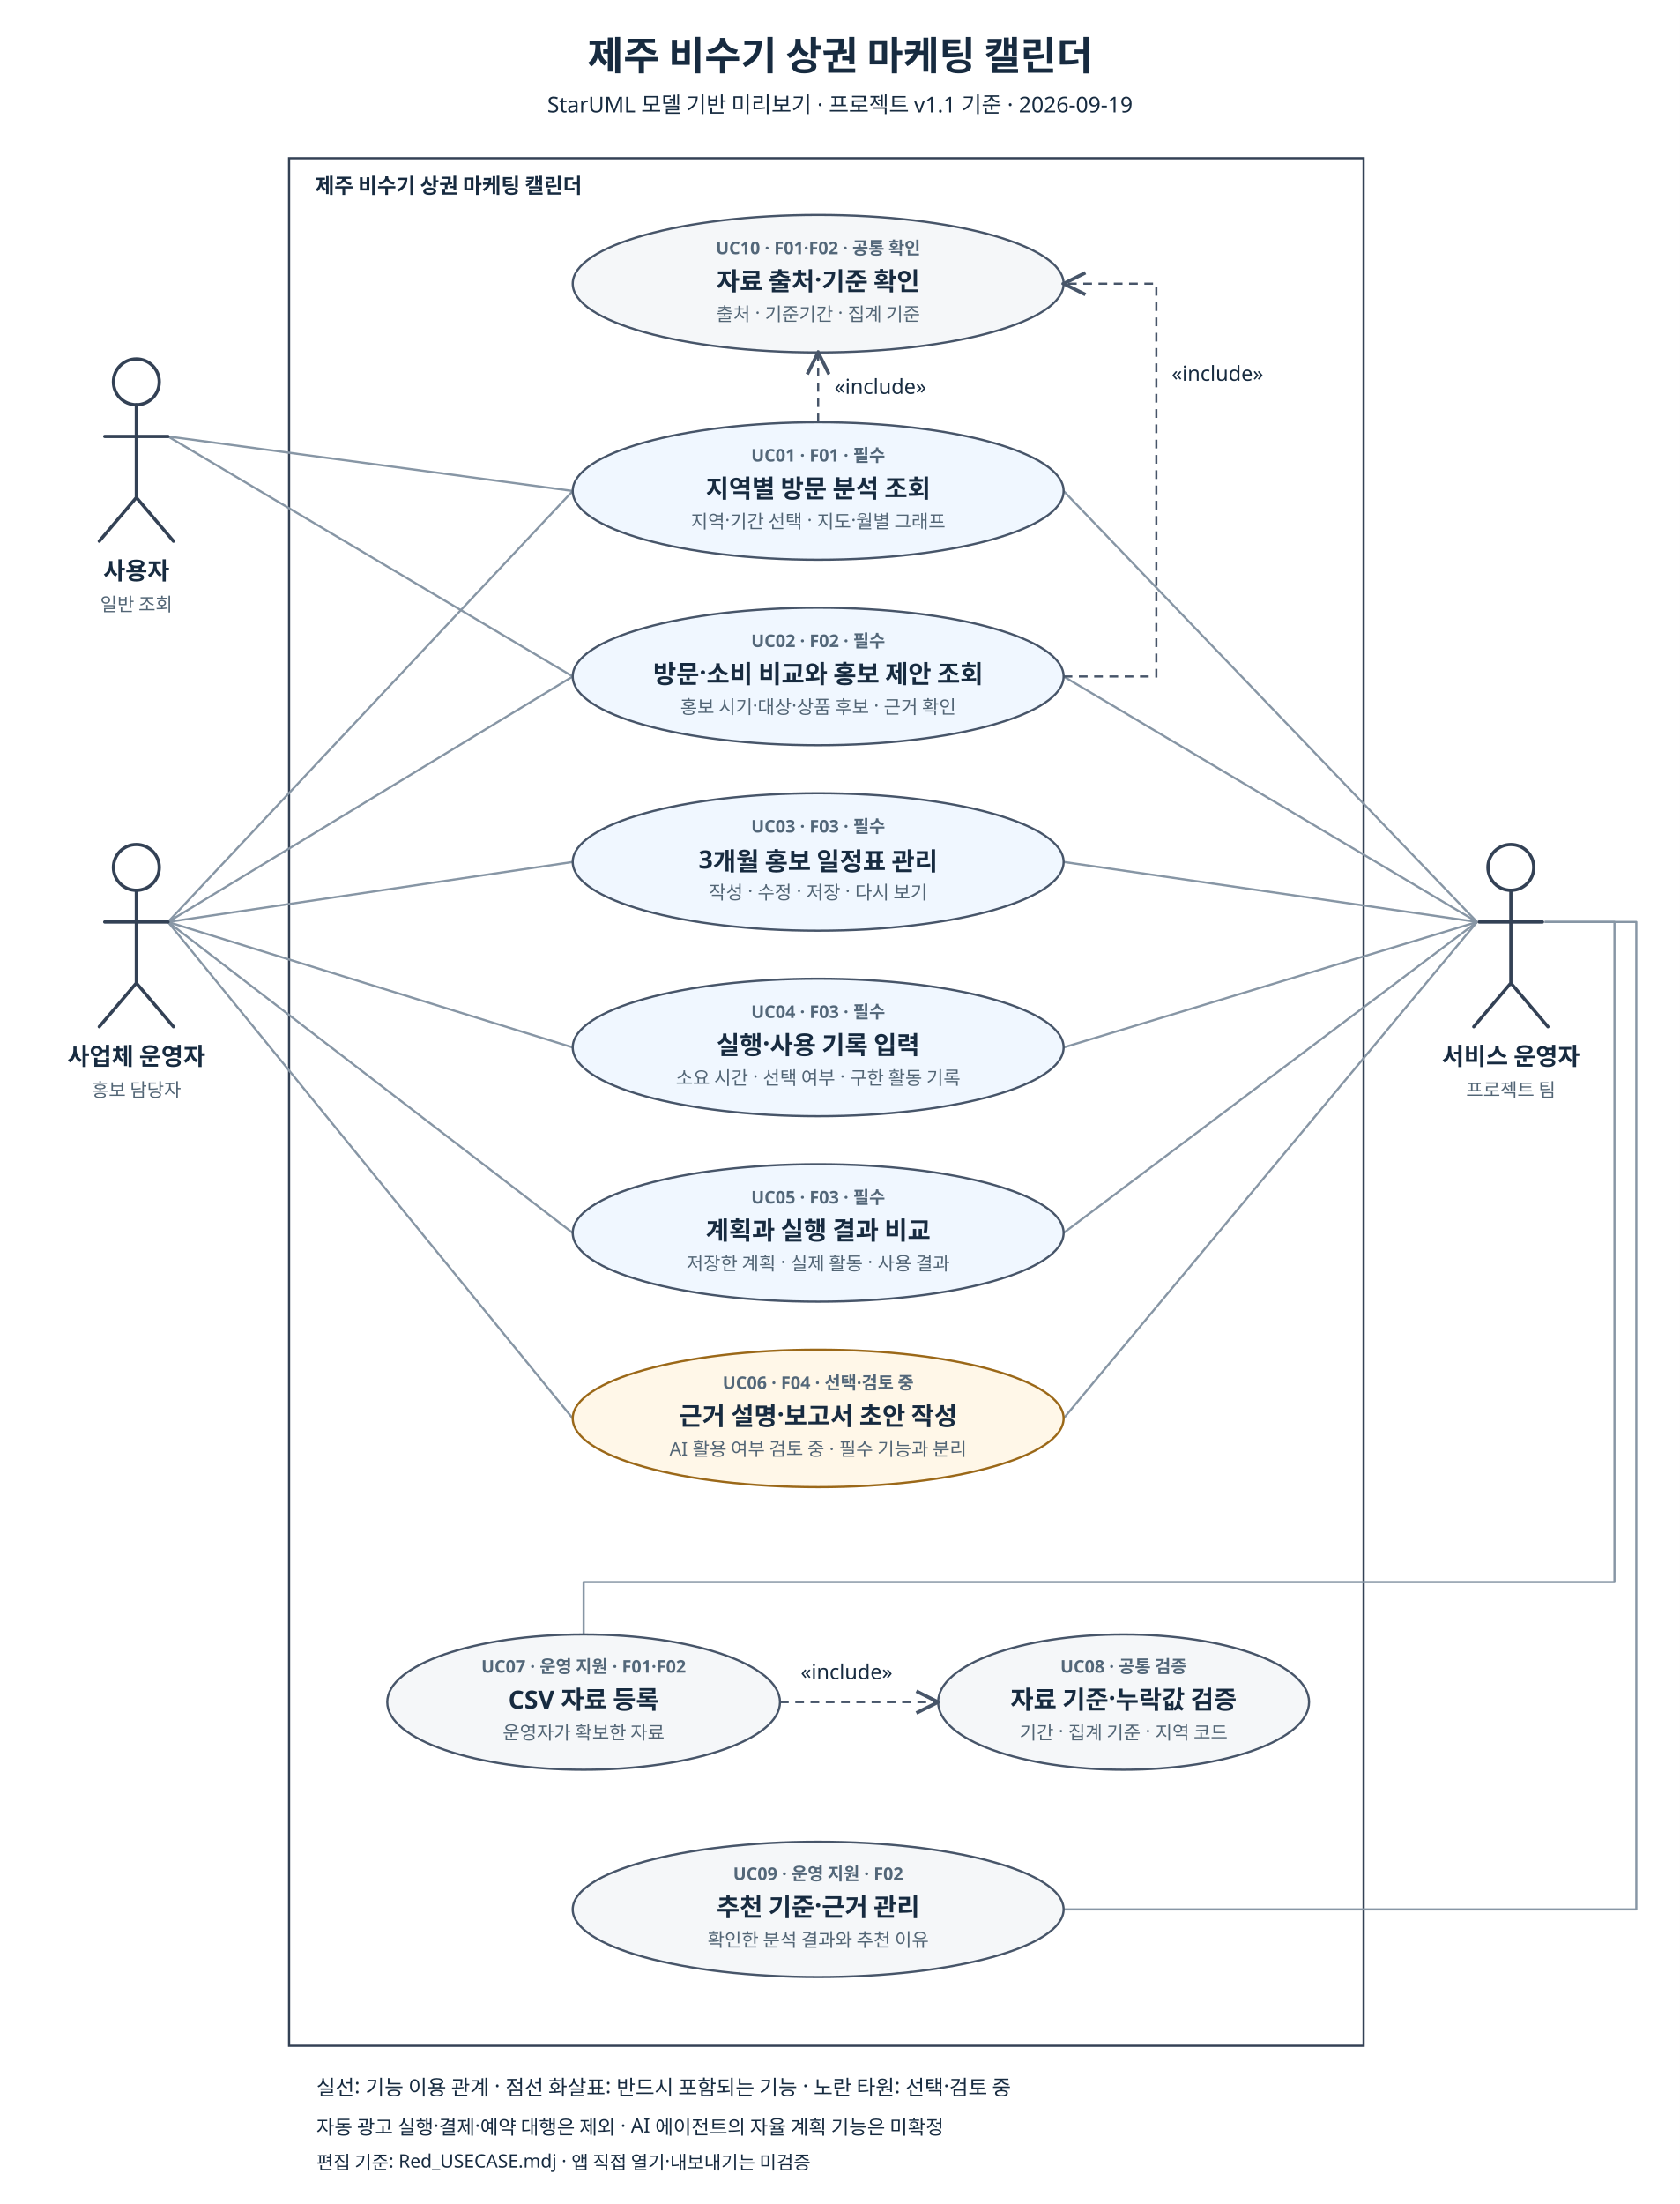
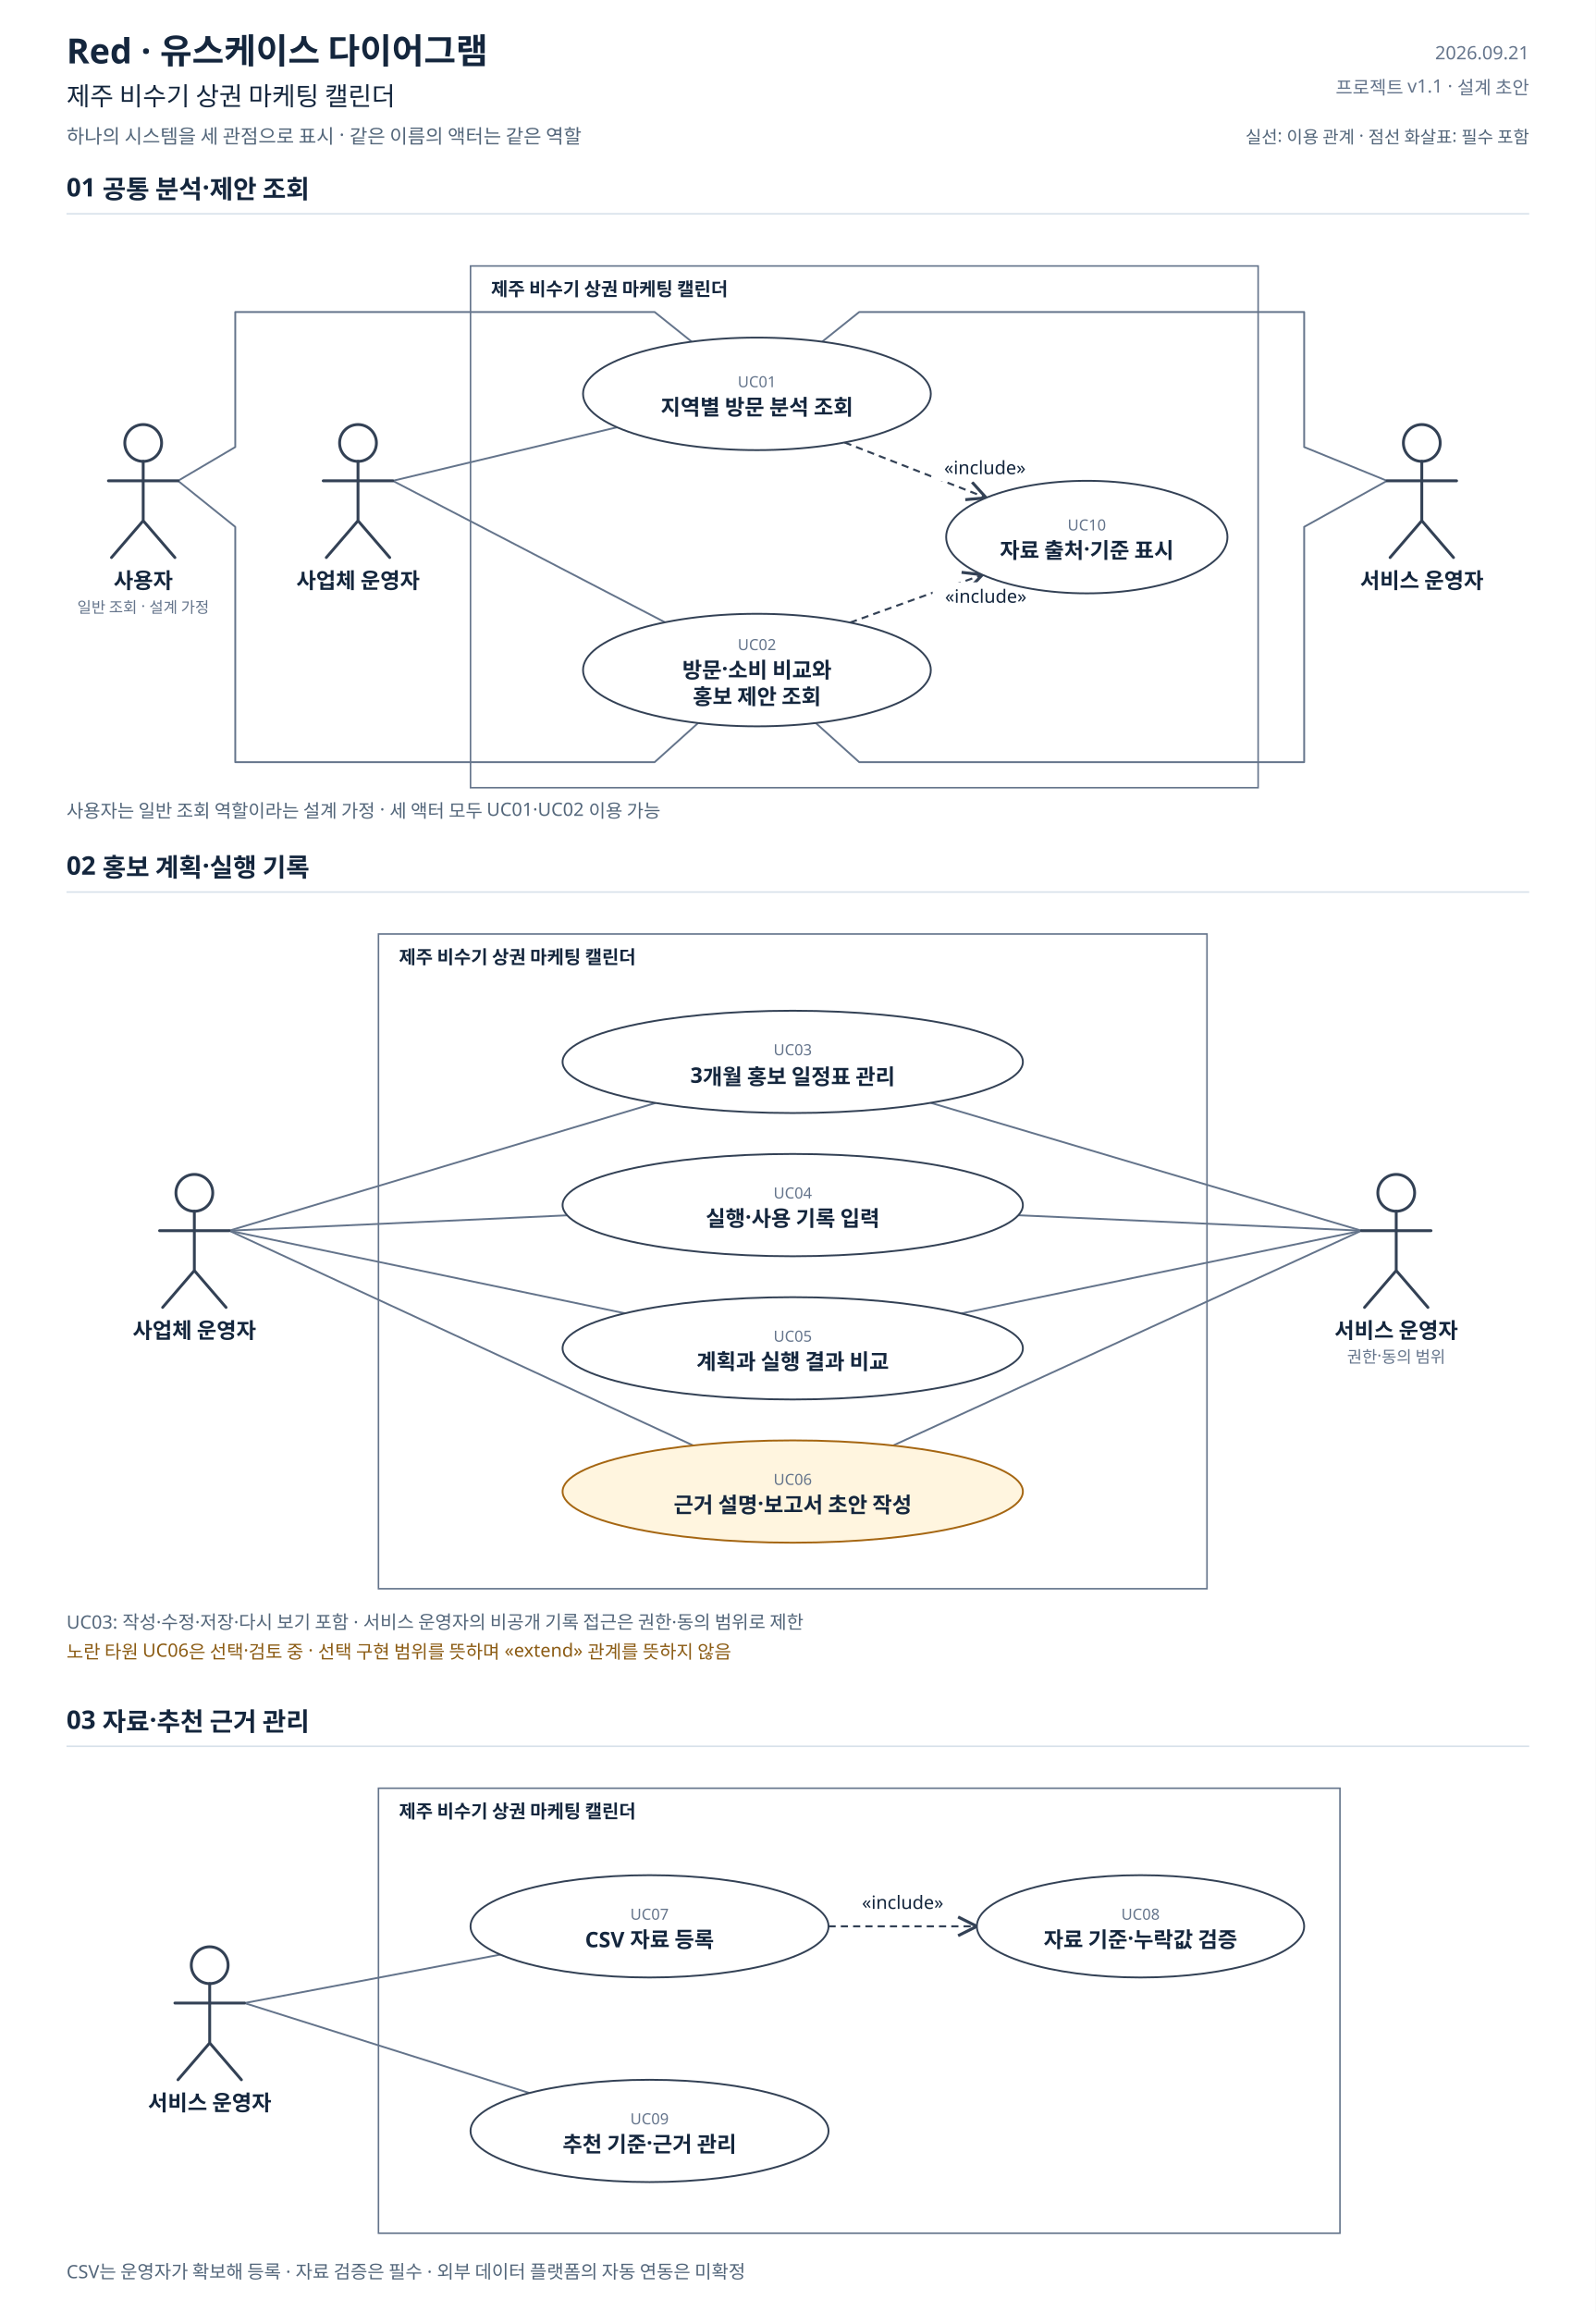
- <svg xmlns="http://www.w3.org/2000/svg" width="1540" height="2020" viewBox="0 0 1540 2020" role="img" aria-labelledby="title description">
+ <svg xmlns="http://www.w3.org/2000/svg" width="1560" height="2260" viewBox="0 0 1560 2260" role="img" aria-labelledby="title description">
  <defs>
-     <marker id="include-arrow" viewBox="0 0 12 12" refX="11" refY="6" markerWidth="12" markerHeight="12" orient="auto">
-       <path d="M 1 1 L 11 6 L 1 11" fill="none" stroke="#475569" stroke-width="1.6" />
+     <marker id="include-arrow" viewBox="0 0 12 12" refX="11" refY="6" markerWidth="11" markerHeight="11" orient="auto">
+       <path d="M1 1 L11 6 L1 11" fill="none" stroke="#334155" stroke-width="1.6" />
    </marker>
-     <style>text{font-family:"Apple SD Gothic Neo","Noto Sans KR","Malgun Gothic",sans-serif;fill:#172b40}.association{fill:none;stroke:#8796a5;stroke-width:2;stroke-linejoin:round}.include{fill:none;stroke:#475569;stroke-width:2;stroke-dasharray:8 6;marker-end:url(#include-arrow)}.actor{fill:none;stroke:#334155;stroke-width:3;stroke-linecap:round;stroke-linejoin:round}.identifier{font-size:16px;font-weight:600;fill:#536779}.uc-title{font-size:23px;font-weight:650}.detail{font-size:17px;fill:#526575}</style>
+     <style>text{font-family:"Apple SD Gothic Neo","Noto Sans KR",sans-serif;fill:#14263d}.association{fill:none;stroke:#64748b;stroke-width:1.8;stroke-linejoin:round}.include{fill:none;stroke:#334155;stroke-width:2;stroke-dasharray:7 5;marker-end:url(#include-arrow)}.actor{fill:none;stroke:#334155;stroke-width:2.8;stroke-linecap:round;stroke-linejoin:round}</style>
  </defs>
-   <rect width="1540" height="2020" fill="white" />
-   <text x="770" y="64" text-anchor="middle" font-size="36" font-weight="700">제주 비수기 상권 마케팅 캘린더</text>
-   <text x="770" y="103" text-anchor="middle" font-size="20">StarUML 모델 기반 미리보기 · 프로젝트 v1.1 기준 · 2026-09-19</text>
-   <rect id="system-boundary" x="265" y="145" width="985" height="1730" fill="white" stroke="#334155" stroke-width="2" />
-   <text x="289" y="177" font-size="19" font-weight="650">제주 비수기 상권 마케팅 캘린더</text>
-   <polyline class="association" data-actor="사업체 운영자" data-usecase="UC01" points="154,845 525,450" />
-   <polyline class="association" data-actor="서비스 운영자" data-usecase="UC01" points="1354,845 975,450" />
-   <polyline class="association" data-actor="사업체 운영자" data-usecase="UC02" points="154,845 525,620" />
-   <polyline class="association" data-actor="서비스 운영자" data-usecase="UC02" points="1354,845 975,620" />
-   <polyline class="association" data-actor="사업체 운영자" data-usecase="UC03" points="154,845 525,790" />
-   <polyline class="association" data-actor="서비스 운영자" data-usecase="UC03" points="1354,845 975,790" />
-   <polyline class="association" data-actor="사업체 운영자" data-usecase="UC04" points="154,845 525,960" />
-   <polyline class="association" data-actor="서비스 운영자" data-usecase="UC04" points="1354,845 975,960" />
-   <polyline class="association" data-actor="사업체 운영자" data-usecase="UC05" points="154,845 525,1130" />
-   <polyline class="association" data-actor="서비스 운영자" data-usecase="UC05" points="1354,845 975,1130" />
-   <polyline class="association" data-actor="사업체 운영자" data-usecase="UC06" points="154,845 525,1300" />
-   <polyline class="association" data-actor="서비스 운영자" data-usecase="UC06" points="1354,845 975,1300" />
-   <polyline class="association" data-actor="서비스 운영자" data-usecase="UC07" points="1416,845 1480,845 1480,1450 535,1450 535,1498" />
-   <polyline class="association" data-actor="서비스 운영자" data-usecase="UC09" points="1416,845 1500,845 1500,1750 975,1750" />
-   <polyline class="association" data-actor="사용자" data-usecase="UC01" points="154,400 525,450" />
-   <polyline class="association" data-actor="사용자" data-usecase="UC02" points="154,400 525,620" />
-   <g data-role="actor">
-     <circle class="actor" cx="125" cy="350" r="21" fill="white" />
-     <path class="actor" d="M 125 371 L 125 456 M 96 400 L 154 400 M 125 456 L 91 496 M 125 456 L 159 496" />
-     <text x="125" y="531" text-anchor="middle" font-size="22" font-weight="650">사용자</text>
-     <text class="detail" x="125" y="560" text-anchor="middle">일반 조회</text>
+   <rect width="1560" height="2260" fill="white" />
+   <text x="65" y="62" font-size="34" font-weight="700" text-anchor="start" style="fill:#14263d">Red · 유스케이스 다이어그램</text>
+   <text x="65" y="103" font-size="25" font-weight="500" text-anchor="start" style="fill:#14263d">제주 비수기 상권 마케팅 캘린더</text>
+   <text x="1495" y="58" font-size="18" font-weight="400" text-anchor="end" style="fill:#64748b">2026.09.21</text>
+   <text x="1495" y="92" font-size="18" font-weight="400" text-anchor="end" style="fill:#64748b">프로젝트 v1.1 · 설계 초안</text>
+   <text x="65" y="140" font-size="19" font-weight="400" text-anchor="start" style="fill:#53667a">하나의 시스템을 세 관점으로 표시 · 같은 이름의 액터는 같은 역할</text>
+   <text x="1495" y="140" font-size="17" font-weight="400" text-anchor="end" style="fill:#53667a">실선: 이용 관계 · 점선 화살표: 필수 포함</text>
+   <text x="65" y="192" font-size="25" font-weight="700" text-anchor="start" style="fill:#14263d">01  공통 분석·제안 조회</text>
+   <line x1="65" y1="209" x2="1495" y2="209" stroke="#d7e1ea" stroke-width="1.5" />
+   <g transform="translate(40 125)" data-diagram-id="RED-USECASE-00003">
+     <rect x="420" y="135" width="770" height="510" fill="white" stroke="#64748b" stroke-width="1.5" />
+     <text x="440" y="164" font-size="18" font-weight="700" text-anchor="start" style="fill:#14263d">제주 비수기 상권 마케팅 캘린더</text>
+     <polyline class="association" points="344.00,345.00 563.22,292.66" data-model-id="RED-USECASE-00153" />
+     <polyline class="association" points="1316.00,345.00 1235.00,312.00 1235.00,180.00 800.00,180.00 763.74,209.01" data-model-id="RED-USECASE-00168" />
+     <polyline class="association" points="344.00,345.00 610.15,483.31" data-model-id="RED-USECASE-00183" />
+     <polyline class="association" points="1316.00,345.00 1235.00,390.00 1235.00,620.00 800.00,620.00 757.51,581.76" data-model-id="RED-USECASE-00198" />
+     <polyline class="include" points="785.68,307.50 924.12,361.58" data-model-id="RED-USECASE-00363" />
+     <rect x="870.899" y="318.54" width="104" height="27" fill="white" />
+     <text x="922.899" y="338.54" font-size="18" font-weight="400" text-anchor="middle" style="fill:#14263d">«include»</text>
+     <polyline class="include" points="791.08,483.56 920.43,436.85" data-model-id="RED-USECASE-00368" />
+     <rect x="871.755" y="444.206" width="104" height="27" fill="white" />
+     <text x="923.755" y="464.206" font-size="18" font-weight="400" text-anchor="middle" style="fill:#14263d">«include»</text>
+     <polyline class="association" points="134.00,345.00 190.00,312.00 190.00,180.00 600.00,180.00 636.26,209.01" data-model-id="RED-USECASE-00389" />
+     <polyline class="association" points="134.00,345.00 190.00,390.00 190.00,620.00 600.00,620.00 642.49,581.76" data-model-id="RED-USECASE-00404" />
+     <g data-model-id="RED-USECASE-00378">
+       <circle class="actor" cx="100.0" cy="308" r="18" fill="white" />
+       <path class="actor" d="M100.0 326 V384 M66.0 345 H134.0 M100.0 384 L69.0 420 M100.0 384 L131.0 420" />
+     </g>
+     <text x="100.0" y="450" font-size="21" font-weight="700" text-anchor="middle" style="fill:#14263d">사용자</text>
+     <text x="100.0" y="474" font-size="15" font-weight="400" text-anchor="middle" style="fill:#64748b">일반 조회 · 설계 가정</text>
+     <g data-model-id="RED-USECASE-00011">
+       <circle class="actor" cx="310.0" cy="308" r="18" fill="white" />
+       <path class="actor" d="M310.0 326 V384 M276.0 345 H344.0 M310.0 384 L279.0 420 M310.0 384 L341.0 420" />
+     </g>
+     <text x="310.0" y="450" font-size="21" font-weight="700" text-anchor="middle" style="fill:#14263d">사업체 운영자</text>
+     <g data-model-id="RED-USECASE-00022">
+       <circle class="actor" cx="1350.0" cy="308" r="18" fill="white" />
+       <path class="actor" d="M1350.0 326 V384 M1316.0 345 H1384.0 M1350.0 384 L1319.0 420 M1350.0 384 L1381.0 420" />
+     </g>
+     <text x="1350.0" y="450" font-size="21" font-weight="700" text-anchor="middle" style="fill:#14263d">서비스 운영자</text>
+     <ellipse cx="700.0" cy="260.0" rx="170.0" ry="55.0" fill="#FFFFFF" stroke="#334155" stroke-width="1.8" data-model-id="RED-USECASE-00033" />
+     <text x="700.0" y="253.5" font-size="15" font-weight="500" text-anchor="middle" style="fill:#64748b">UC01</text>
+     <text x="700.0" y="280.5" font-size="21" font-weight="600" text-anchor="middle" style="fill:#14263d">지역별 방문 분석 조회</text>
+     <ellipse cx="700.0" cy="530.0" rx="170.0" ry="55.0" fill="#FFFFFF" stroke="#334155" stroke-width="1.8" data-model-id="RED-USECASE-00045" />
+     <text x="700.0" y="510.5" font-size="15" font-weight="500" text-anchor="middle" style="fill:#64748b">UC02</text>
+     <text x="700.0" y="537.5" font-size="21" font-weight="600" text-anchor="middle" style="fill:#14263d">방문·소비 비교와</text>
+     <text x="700.0" y="563.5" font-size="21" font-weight="600" text-anchor="middle" style="fill:#14263d">홍보 제안 조회</text>
+     <ellipse cx="1022.5" cy="400.0" rx="137.5" ry="55.0" fill="#FFFFFF" stroke="#334155" stroke-width="1.8" data-model-id="RED-USECASE-00141" />
+     <text x="1022.5" y="393.5" font-size="15" font-weight="500" text-anchor="middle" style="fill:#64748b">UC10</text>
+     <text x="1022.5" y="420.5" font-size="21" font-weight="600" text-anchor="middle" style="fill:#14263d">자료 출처·기준 표시</text>
  </g>
-   <g data-role="actor">
-     <circle class="actor" cx="125" cy="795" r="21" fill="white" />
-     <path class="actor" d="M 125 816 L 125 901 M 96 845 L 154 845 M 125 901 L 91 941 M 125 901 L 159 941" />
-     <text x="125" y="976" text-anchor="middle" font-size="22" font-weight="650">사업체 운영자</text>
-     <text class="detail" x="125" y="1005" text-anchor="middle">홍보 담당자</text>
+   <text x="65" y="799" font-size="18" font-weight="400" text-anchor="start" style="fill:#53667a">사용자는 일반 조회 역할이라는 설계 가정 · 세 액터 모두 UC01·UC02 이용 가능</text>
+   <text x="65" y="855" font-size="25" font-weight="700" text-anchor="start" style="fill:#14263d">02  홍보 계획·실행 기록</text>
+   <line x1="65" y1="872" x2="1495" y2="872" stroke="#d7e1ea" stroke-width="1.5" />
+   <g transform="translate(40 833)" data-diagram-id="RED-USECASE-10150">
+     <rect x="330" y="80" width="810" height="640" fill="white" stroke="#64748b" stroke-width="1.5" />
+     <text x="350" y="109" font-size="18" font-weight="700" text-anchor="start" style="fill:#14263d">제주 비수기 상권 마케팅 캘린더</text>
+     <polyline class="association" points="184.00,370.00 600.92,245.15" data-model-id="RED-USECASE-00213" />
+     <polyline class="association" points="1291.00,370.00 869.86,245.02" data-model-id="RED-USECASE-00228" />
+     <polyline class="association" points="184.00,370.00 514.55,355.00" data-model-id="RED-USECASE-00243" />
+     <polyline class="association" points="1291.00,370.00 955.53,354.92" data-model-id="RED-USECASE-00258" />
+     <polyline class="association" points="184.00,370.00 570.99,450.77" data-model-id="RED-USECASE-00273" />
+     <polyline class="association" points="1291.00,370.00 899.70,450.93" data-model-id="RED-USECASE-00288" />
+     <polyline class="association" points="184.00,370.00 637.61,579.93" data-model-id="RED-USECASE-00303" />
+     <polyline class="association" points="1291.00,370.00 833.11,580.00" data-model-id="RED-USECASE-00318" />
+     <g data-model-id="RED-USECASE-00011">
+       <circle class="actor" cx="150.0" cy="333" r="18" fill="white" />
+       <path class="actor" d="M150.0 351 V409 M116.0 370 H184.0 M150.0 409 L119.0 445 M150.0 409 L181.0 445" />
+     </g>
+     <text x="150.0" y="475" font-size="21" font-weight="700" text-anchor="middle" style="fill:#14263d">사업체 운영자</text>
+     <g data-model-id="RED-USECASE-00022">
+       <circle class="actor" cx="1325.0" cy="333" r="18" fill="white" />
+       <path class="actor" d="M1325.0 351 V409 M1291.0 370 H1359.0 M1325.0 409 L1294.0 445 M1325.0 409 L1356.0 445" />
+     </g>
+     <text x="1325.0" y="475" font-size="21" font-weight="700" text-anchor="middle" style="fill:#14263d">서비스 운영자</text>
+     <text x="1325.0" y="499" font-size="16" font-weight="400" text-anchor="middle" style="fill:#64748b">권한·동의 범위</text>
+     <ellipse cx="735.0" cy="205.0" rx="225.0" ry="50.0" fill="#FFFFFF" stroke="#334155" stroke-width="1.8" data-model-id="RED-USECASE-00057" />
+     <text x="735.0" y="198.5" font-size="15" font-weight="500" text-anchor="middle" style="fill:#64748b">UC03</text>
+     <text x="735.0" y="225.5" font-size="21" font-weight="600" text-anchor="middle" style="fill:#14263d">3개월 홍보 일정표 관리</text>
+     <ellipse cx="735.0" cy="345.0" rx="225.0" ry="50.0" fill="#FFFFFF" stroke="#334155" stroke-width="1.8" data-model-id="RED-USECASE-00069" />
+     <text x="735.0" y="338.5" font-size="15" font-weight="500" text-anchor="middle" style="fill:#64748b">UC04</text>
+     <text x="735.0" y="365.5" font-size="21" font-weight="600" text-anchor="middle" style="fill:#14263d">실행·사용 기록 입력</text>
+     <ellipse cx="735.0" cy="485.0" rx="225.0" ry="50.0" fill="#FFFFFF" stroke="#334155" stroke-width="1.8" data-model-id="RED-USECASE-00081" />
+     <text x="735.0" y="478.5" font-size="15" font-weight="500" text-anchor="middle" style="fill:#64748b">UC05</text>
+     <text x="735.0" y="505.5" font-size="21" font-weight="600" text-anchor="middle" style="fill:#14263d">계획과 실행 결과 비교</text>
+     <ellipse cx="735.0" cy="625.0" rx="225.0" ry="50.0" fill="#FFF5DF" stroke="#A56612" stroke-width="1.8" data-model-id="RED-USECASE-00093" />
+     <text x="735.0" y="618.5" font-size="15" font-weight="500" text-anchor="middle" style="fill:#64748b">UC06</text>
+     <text x="735.0" y="645.5" font-size="21" font-weight="600" text-anchor="middle" style="fill:#14263d">근거 설명·보고서 초안 작성</text>
  </g>
-   <g data-role="actor">
-     <circle class="actor" cx="1385" cy="795" r="21" fill="white" />
-     <path class="actor" d="M 1385 816 L 1385 901 M 1356 845 L 1414 845 M 1385 901 L 1351 941 M 1385 901 L 1419 941" />
-     <text x="1385" y="976" text-anchor="middle" font-size="22" font-weight="650">서비스 운영자</text>
-     <text class="detail" x="1385" y="1005" text-anchor="middle">프로젝트 팀</text>
+   <text x="65" y="1592" font-size="18" font-weight="400" text-anchor="start" style="fill:#53667a">UC03: 작성·수정·저장·다시 보기 포함 · 서비스 운영자의 비공개 기록 접근은 권한·동의 범위로 제한</text>
+   <text x="65" y="1621" font-size="18" font-weight="400" text-anchor="start" style="fill:#8b5b13">노란 타원 UC06은 선택·검토 중 · 선택 구현 범위를 뜻하며 «extend» 관계를 뜻하지 않음</text>
+   <text x="65" y="1690" font-size="25" font-weight="700" text-anchor="start" style="fill:#14263d">03  자료·추천 근거 관리</text>
+   <line x1="65" y1="1707" x2="1495" y2="1707" stroke="#d7e1ea" stroke-width="1.5" />
+   <g transform="translate(40 1668)" data-diagram-id="RED-USECASE-10317">
+     <rect x="330" y="80" width="940" height="435" fill="white" stroke="#64748b" stroke-width="1.5" />
+     <text x="350" y="109" font-size="18" font-weight="700" text-anchor="start" style="fill:#14263d">제주 비수기 상권 마케팅 캘린더</text>
+     <polyline class="association" points="199.00,290.00 449.14,242.63" data-model-id="RED-USECASE-00333" />
+     <polyline class="association" points="199.00,290.00 477.56,377.93" data-model-id="RED-USECASE-00348" />
+     <polyline class="include" points="770.00,215.00 915.00,215.00" data-model-id="RED-USECASE-00373" />
+     <rect x="790.5" y="178.0" width="104" height="27" fill="white" />
+     <text x="842.5" y="198.0" font-size="18" font-weight="400" text-anchor="middle" style="fill:#14263d">«include»</text>
+     <g data-model-id="RED-USECASE-00022">
+       <circle class="actor" cx="165.0" cy="253" r="18" fill="white" />
+       <path class="actor" d="M165.0 271 V329 M131.0 290 H199.0 M165.0 329 L134.0 365 M165.0 329 L196.0 365" />
+     </g>
+     <text x="165.0" y="395" font-size="21" font-weight="700" text-anchor="middle" style="fill:#14263d">서비스 운영자</text>
+     <ellipse cx="595.0" cy="215.0" rx="175.0" ry="50.0" fill="#FFFFFF" stroke="#334155" stroke-width="1.8" data-model-id="RED-USECASE-00105" />
+     <text x="595.0" y="208.5" font-size="15" font-weight="500" text-anchor="middle" style="fill:#64748b">UC07</text>
+     <text x="595.0" y="235.5" font-size="21" font-weight="600" text-anchor="middle" style="fill:#14263d">CSV 자료 등록</text>
+     <ellipse cx="1075.0" cy="215.0" rx="160.0" ry="50.0" fill="#FFFFFF" stroke="#334155" stroke-width="1.8" data-model-id="RED-USECASE-00117" />
+     <text x="1075.0" y="208.5" font-size="15" font-weight="500" text-anchor="middle" style="fill:#64748b">UC08</text>
+     <text x="1075.0" y="235.5" font-size="21" font-weight="600" text-anchor="middle" style="fill:#14263d">자료 기준·누락값 검증</text>
+     <ellipse cx="595.0" cy="415.0" rx="175.0" ry="50.0" fill="#FFFFFF" stroke="#334155" stroke-width="1.8" data-model-id="RED-USECASE-00129" />
+     <text x="595.0" y="408.5" font-size="15" font-weight="500" text-anchor="middle" style="fill:#64748b">UC09</text>
+     <text x="595.0" y="435.5" font-size="21" font-weight="600" text-anchor="middle" style="fill:#14263d">추천 기준·근거 관리</text>
  </g>
-   <g id="UC01" data-role="usecase">
-     <ellipse cx="750" cy="450" rx="225" ry="63" fill="#F0F7FF" stroke="#475569" stroke-width="2" />
-     <text class="identifier" x="750" y="423" text-anchor="middle">UC01 · F01 · 필수</text>
-     <text class="uc-title" x="750" y="456" text-anchor="middle">지역별 방문 분석 조회</text>
-     <text class="detail" x="750" y="484" text-anchor="middle">지역·기간 선택 · 지도·월별 그래프</text>
-   </g>
-   <g id="UC02" data-role="usecase">
-     <ellipse cx="750" cy="620" rx="225" ry="63" fill="#F0F7FF" stroke="#475569" stroke-width="2" />
-     <text class="identifier" x="750" y="593" text-anchor="middle">UC02 · F02 · 필수</text>
-     <text class="uc-title" x="750" y="626" text-anchor="middle">방문·소비 비교와 홍보 제안 조회</text>
-     <text class="detail" x="750" y="654" text-anchor="middle">홍보 시기·대상·상품 후보 · 근거 확인</text>
-   </g>
-   <g id="UC03" data-role="usecase">
-     <ellipse cx="750" cy="790" rx="225" ry="63" fill="#F0F7FF" stroke="#475569" stroke-width="2" />
-     <text class="identifier" x="750" y="763" text-anchor="middle">UC03 · F03 · 필수</text>
-     <text class="uc-title" x="750" y="796" text-anchor="middle">3개월 홍보 일정표 관리</text>
-     <text class="detail" x="750" y="824" text-anchor="middle">작성 · 수정 · 저장 · 다시 보기</text>
-   </g>
-   <g id="UC04" data-role="usecase">
-     <ellipse cx="750" cy="960" rx="225" ry="63" fill="#F0F7FF" stroke="#475569" stroke-width="2" />
-     <text class="identifier" x="750" y="933" text-anchor="middle">UC04 · F03 · 필수</text>
-     <text class="uc-title" x="750" y="966" text-anchor="middle">실행·사용 기록 입력</text>
-     <text class="detail" x="750" y="994" text-anchor="middle">소요 시간 · 선택 여부 · 구한 활동 기록</text>
-   </g>
-   <g id="UC05" data-role="usecase">
-     <ellipse cx="750" cy="1130" rx="225" ry="63" fill="#F0F7FF" stroke="#475569" stroke-width="2" />
-     <text class="identifier" x="750" y="1103" text-anchor="middle">UC05 · F03 · 필수</text>
-     <text class="uc-title" x="750" y="1136" text-anchor="middle">계획과 실행 결과 비교</text>
-     <text class="detail" x="750" y="1164" text-anchor="middle">저장한 계획 · 실제 활동 · 사용 결과</text>
-   </g>
-   <g id="UC06" data-role="usecase">
-     <ellipse cx="750" cy="1300" rx="225" ry="63" fill="#FFF7E8" stroke="#9b6818" stroke-width="2" />
-     <text class="identifier" x="750" y="1273" text-anchor="middle">UC06 · F04 · 선택·검토 중</text>
-     <text class="uc-title" x="750" y="1306" text-anchor="middle">근거 설명·보고서 초안 작성</text>
-     <text class="detail" x="750" y="1334" text-anchor="middle">AI 활용 여부 검토 중 · 필수 기능과 분리</text>
-   </g>
-   <g id="UC07" data-role="usecase">
-     <ellipse cx="535" cy="1560" rx="180" ry="62" fill="#F5F7F9" stroke="#475569" stroke-width="2" />
-     <text class="identifier" x="535" y="1533" text-anchor="middle">UC07 · 운영 지원 · F01·F02</text>
-     <text class="uc-title" x="535" y="1566" text-anchor="middle">CSV 자료 등록</text>
-     <text class="detail" x="535" y="1594" text-anchor="middle">운영자가 확보한 자료</text>
-   </g>
-   <g id="UC08" data-role="usecase">
-     <ellipse cx="1030" cy="1560" rx="170" ry="62" fill="#F5F7F9" stroke="#475569" stroke-width="2" />
-     <text class="identifier" x="1030" y="1533" text-anchor="middle">UC08 · 공통 검증</text>
-     <text class="uc-title" x="1030" y="1566" text-anchor="middle">자료 기준·누락값 검증</text>
-     <text class="detail" x="1030" y="1594" text-anchor="middle">기간 · 집계 기준 · 지역 코드</text>
-   </g>
-   <g id="UC09" data-role="usecase">
-     <ellipse cx="750" cy="1750" rx="225" ry="62" fill="#F5F7F9" stroke="#475569" stroke-width="2" />
-     <text class="identifier" x="750" y="1723" text-anchor="middle">UC09 · 운영 지원 · F02</text>
-     <text class="uc-title" x="750" y="1756" text-anchor="middle">추천 기준·근거 관리</text>
-     <text class="detail" x="750" y="1784" text-anchor="middle">확인한 분석 결과와 추천 이유</text>
-   </g>
-   <g id="UC10" data-role="usecase">
-     <ellipse cx="750" cy="260" rx="225" ry="63" fill="#F5F7F9" stroke="#475569" stroke-width="2" />
-     <text class="identifier" x="750" y="233" text-anchor="middle">UC10 · F01·F02 · 공통 확인</text>
-     <text class="uc-title" x="750" y="266" text-anchor="middle">자료 출처·기준 확인</text>
-     <text class="detail" x="750" y="294" text-anchor="middle">출처 · 기준기간 · 집계 기준</text>
-   </g>
-   <g data-role="include" data-source="UC01" data-target="UC10">
-     <polyline class="include" points="750,387 750,323" />
-     <rect x="761" y="340" width="112" height="28" fill="white" />
-     <text x="765" y="361" font-size="19">«include»</text>
-   </g>
-   <g data-role="include" data-source="UC02" data-target="UC10">
-     <polyline class="include" points="975,620 1060,620 1060,260 975,260" />
-     <rect x="1070" y="328" width="112" height="28" fill="white" />
-     <text x="1074" y="349" font-size="19">«include»</text>
-   </g>
-   <g data-role="include" data-source="UC07" data-target="UC08">
-     <polyline class="include" points="715,1560 860,1560" />
-     <rect x="730" y="1518" width="112" height="28" fill="white" />
-     <text x="734" y="1539" font-size="19">«include»</text>
-   </g>
-   <text x="290" y="1920" font-size="19">실선: 기능 이용 관계  ·  점선 화살표: 반드시 포함되는 기능  ·  노란 타원: 선택·검토 중</text>
-   <text x="290" y="1956" font-size="18" fill="#526575">자동 광고 실행·결제·예약 대행은 제외  ·  AI 에이전트의 자율 계획 기능은 미확정</text>
-   <text x="290" y="1988" font-size="17" fill="#526575">편집 기준: Red_USECASE.mdj  ·  앱 직접 열기·내보내기는 미검증</text>
+   <text x="65" y="2227" font-size="18" font-weight="400" text-anchor="start" style="fill:#53667a">CSV는 운영자가 확보해 등록 · 자료 검증은 필수 · 외부 데이터 플랫폼의 자동 연동은 미확정</text>
</svg>
